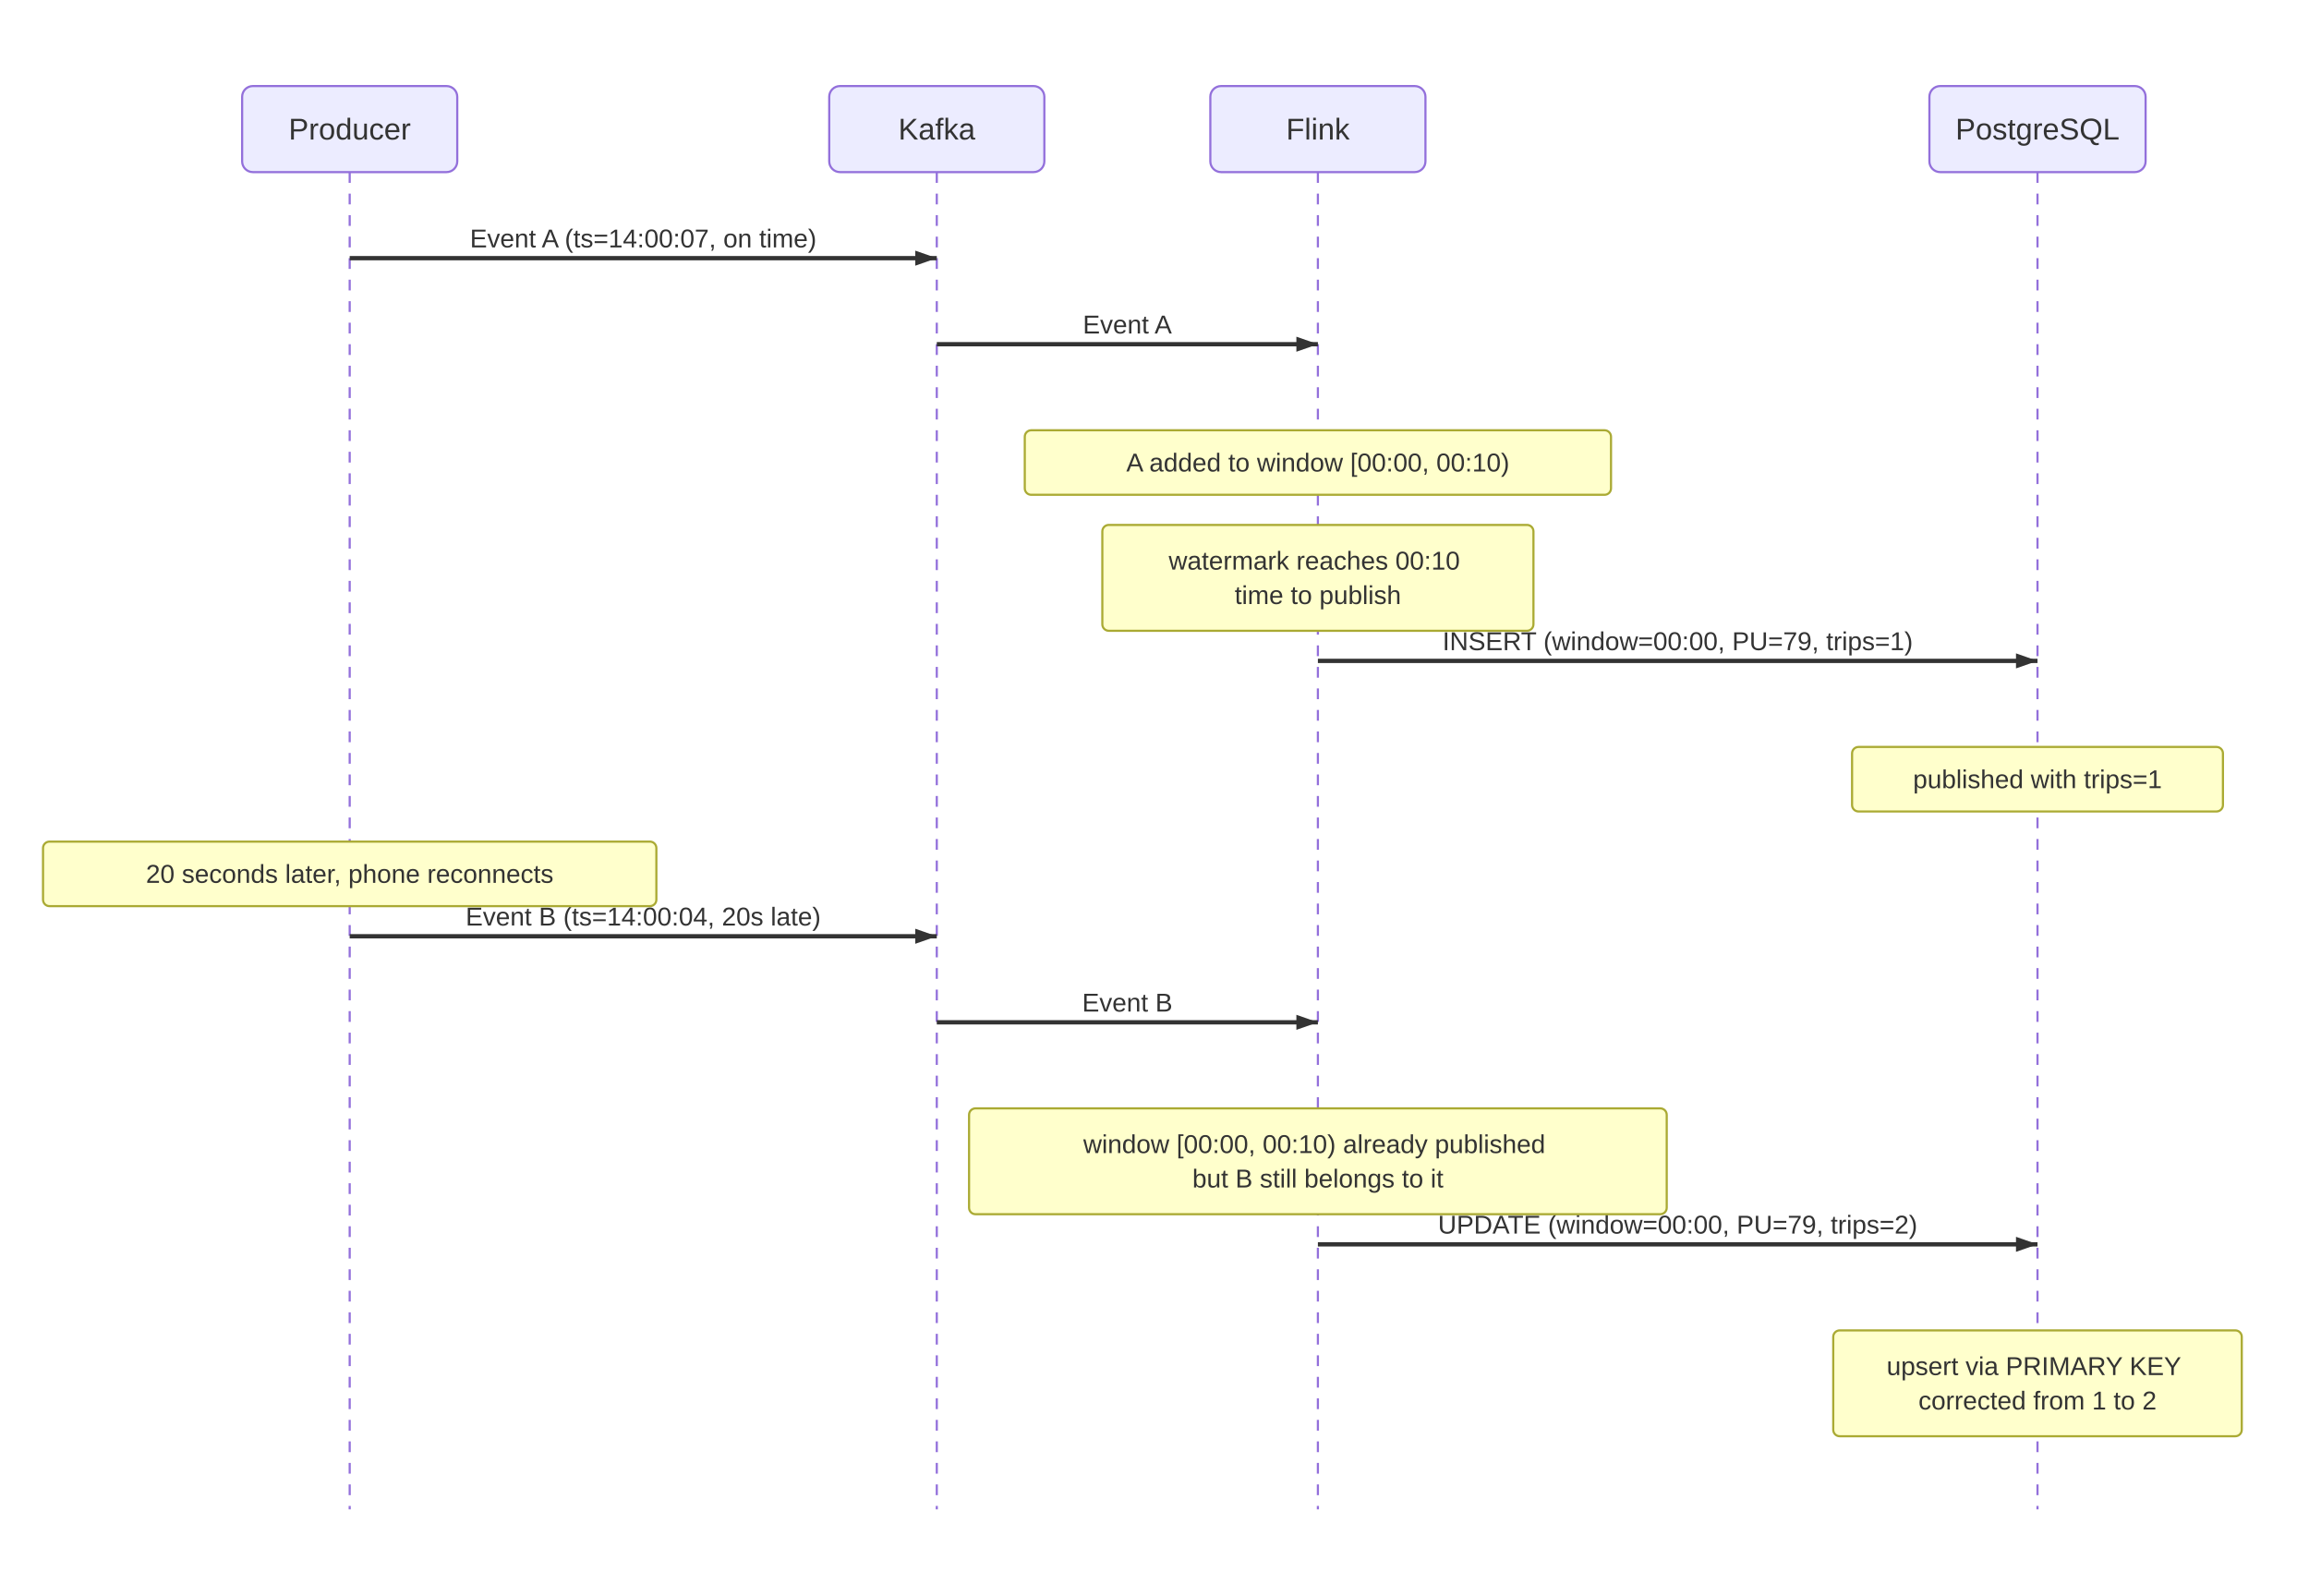
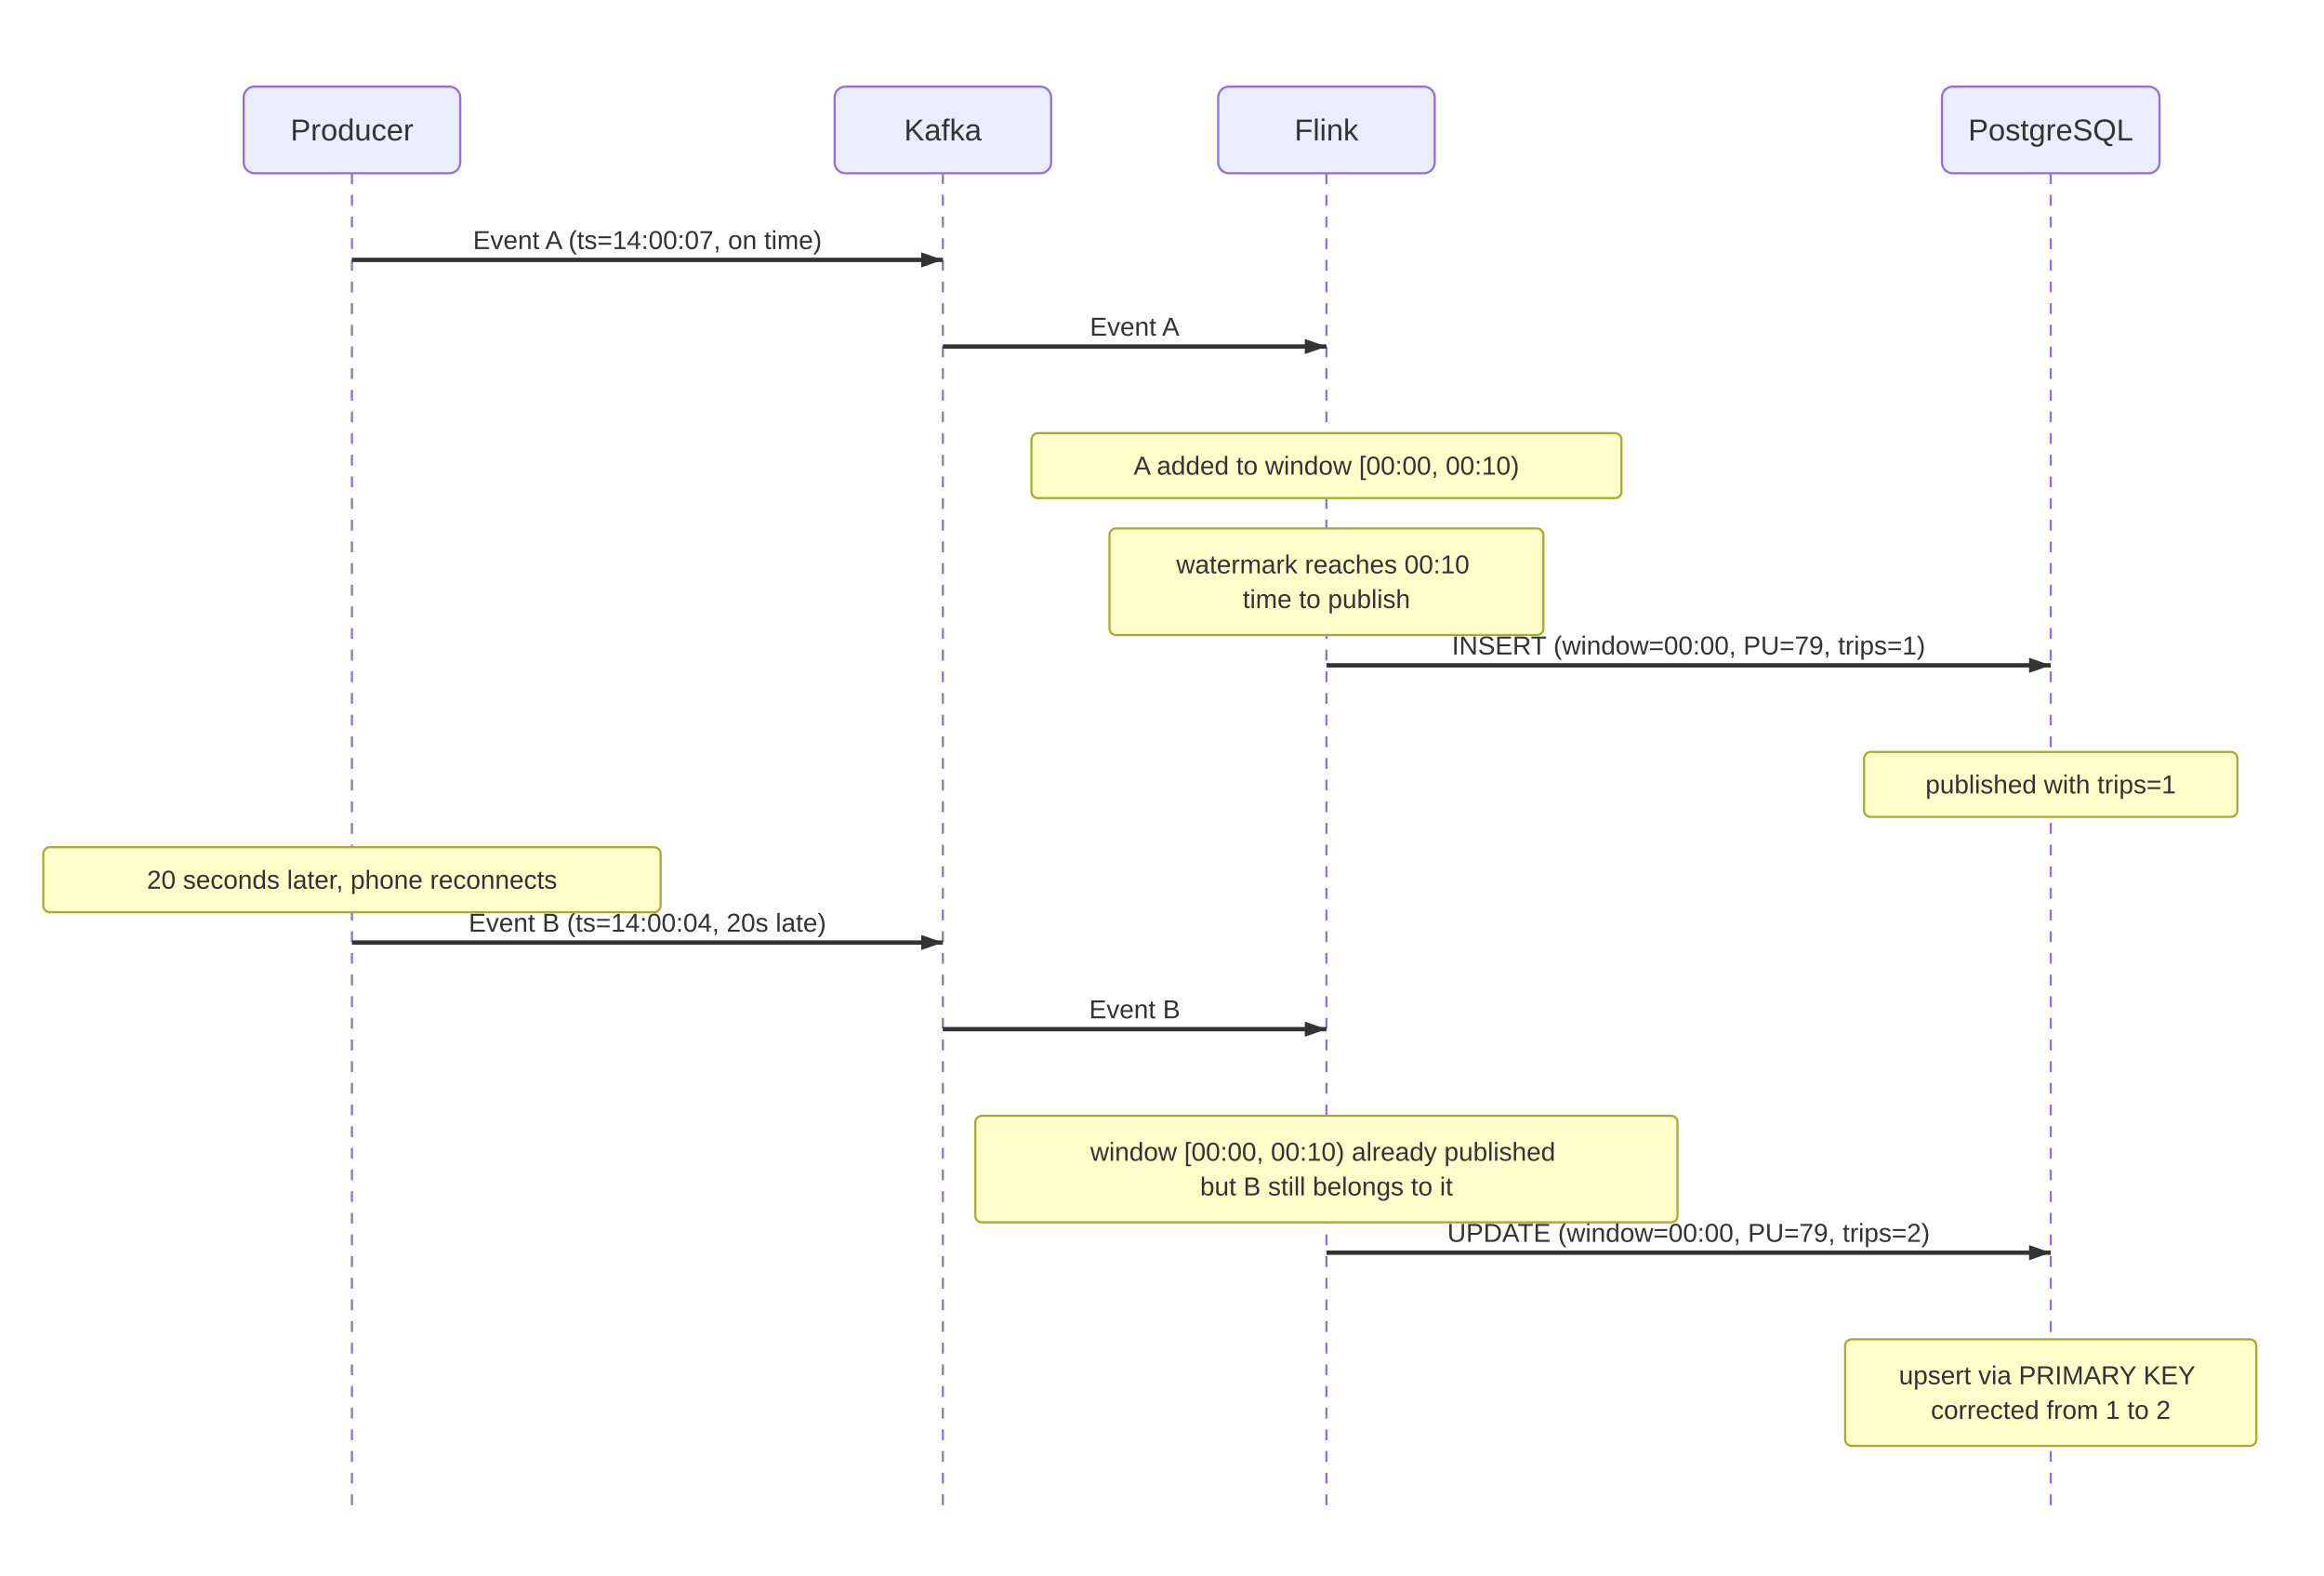
- <svg xmlns="http://www.w3.org/2000/svg" viewBox="-92.55 -20 1073.3 741.6" width="1073.3" height="741.6" style="background-color: white">
+ <svg xmlns="http://www.w3.org/2000/svg" viewBox="-92.55 -20 1073.3 727.6" width="1073.3" height="727.6" style="background-color: white">
  <defs>
    <marker id="seq-arrow" markerWidth="10" markerHeight="7" refX="10" refY="3.5" orient="auto" markerUnits="userSpaceOnUse">
      <polygon points="0 0, 10 3.5, 0 7" fill="#333333" />
    </marker>
    <marker id="seq-arrow-open" markerWidth="10" markerHeight="7" refX="10" refY="3.5" orient="auto" markerUnits="userSpaceOnUse">
      <polyline points="0 0, 10 3.5, 0 7" fill="none" stroke="#333333" stroke-width="1.5" />
    </marker>
    <marker id="seq-cross" markerWidth="10" markerHeight="10" refX="5" refY="5" orient="auto" markerUnits="userSpaceOnUse">
      <line x1="0" y1="0" x2="10" y2="10" stroke="#333333" stroke-width="2" />
      <line x1="10" y1="0" x2="0" y2="10" stroke="#333333" stroke-width="2" />
    </marker>
    <marker id="seq-async" markerWidth="10" markerHeight="7" refX="10" refY="3.5" orient="auto" markerUnits="userSpaceOnUse">
      <polyline points="0 0, 10 3.5, 0 7" fill="none" stroke="#333333" stroke-width="1.5" />
    </marker>
  </defs>
  <style>.seq-participant rect { fill: #ECECFF; stroke: #9370DB; stroke-width: 1; }
.seq-participant text { fill: #333333; font-family: "trebuchet ms", verdana, arial, sans-serif, "Apple Color Emoji", "Segoe UI Emoji", "Noto Color Emoji", "Twemoji Mozilla"; font-size: 14px; }
.seq-lifeline { stroke: #9370DB; stroke-width: 1; stroke-dasharray: 5,5; }
.seq-message line, .seq-message path { stroke: #333333; stroke-width: 2; }
.seq-message text { fill: #333333; font-family: "trebuchet ms", verdana, arial, sans-serif, "Apple Color Emoji", "Segoe UI Emoji", "Noto Color Emoji", "Twemoji Mozilla"; font-size: 12px; }
.seq-activation { fill: #ECECFF; stroke: #9370DB; stroke-width: 1; }
.seq-note rect { fill: #ffffcc; stroke: #aaaa33; stroke-width: 1; }
.seq-note text { fill: #333333; font-family: "trebuchet ms", verdana, arial, sans-serif, "Apple Color Emoji", "Segoe UI Emoji", "Noto Color Emoji", "Twemoji Mozilla"; font-size: 12px; }
.seq-fragment rect { fill: none; stroke: #9370DB; stroke-width: 1; stroke-dasharray: 3,3; }
.seq-fragment text { fill: #333333; font-family: "trebuchet ms", verdana, arial, sans-serif, "Apple Color Emoji", "Segoe UI Emoji", "Noto Color Emoji", "Twemoji Mozilla"; font-size: 11px; font-weight: bold; }
.seq-actor line, .seq-actor circle { stroke: #9370DB; stroke-width: 1; fill: none; }
.seq-actor text { fill: #333333; font-family: "trebuchet ms", verdana, arial, sans-serif, "Apple Color Emoji", "Segoe UI Emoji", "Noto Color Emoji", "Twemoji Mozilla"; font-size: 14px; }
</style>
-   <line class="seq-lifeline" x1="70" y1="60" x2="70" y2="681.6" />
-   <line class="seq-lifeline" x1="342.9" y1="60" x2="342.9" y2="681.6" />
-   <line class="seq-lifeline" x1="520.05" y1="60" x2="520.05" y2="681.6" />
-   <line class="seq-lifeline" x1="854.55" y1="60" x2="854.55" y2="681.6" />
+   <line class="seq-lifeline" x1="70" y1="60" x2="70" y2="677.6" />
+   <line class="seq-lifeline" x1="342.9" y1="60" x2="342.9" y2="677.6" />
+   <line class="seq-lifeline" x1="520.05" y1="60" x2="520.05" y2="677.6" />
+   <line class="seq-lifeline" x1="854.55" y1="60" x2="854.55" y2="677.6" />
  <g class="seq-message">
    <line x1="70" y1="100" x2="342.9" y2="100" marker-end="url(#seq-arrow)" />
    <text x="206.45" text-anchor="middle" y="95">Event A (ts=14:00:07, on time)</text>
  </g>
  <g class="seq-message">
    <line x1="342.9" y1="140" x2="520.05" y2="140" marker-end="url(#seq-arrow)" />
    <text x="431.47" text-anchor="middle" y="135">Event A</text>
  </g>
  <g class="seq-message">
    <line x1="520.05" y1="287.2" x2="854.55" y2="287.2" marker-end="url(#seq-arrow)" />
    <text x="687.3" text-anchor="middle" y="282.2">INSERT (window=00:00, PU=79, trips=1)</text>
  </g>
  <g class="seq-message">
    <line x1="70" y1="415.2" x2="342.9" y2="415.2" marker-end="url(#seq-arrow)" />
    <text x="206.45" text-anchor="middle" y="410.2">Event B (ts=14:00:04, 20s late)</text>
  </g>
  <g class="seq-message">
    <line x1="342.9" y1="455.2" x2="520.05" y2="455.2" marker-end="url(#seq-arrow)" />
    <text x="431.47" text-anchor="middle" y="450.2">Event B</text>
  </g>
  <g class="seq-message">
    <line x1="520.05" y1="558.4" x2="854.55" y2="558.4" marker-end="url(#seq-arrow)" />
    <text x="687.3" text-anchor="middle" y="553.4">UPDATE (window=00:00, PU=79, trips=2)</text>
  </g>
  <g class="seq-note">
    <rect x="383.8" y="180" width="272.5" height="30" rx="3" />
    <text text-anchor="middle" x="520.05" y="195" dominant-baseline="central">A added to window [00:00, 00:10)</text>
  </g>
  <g class="seq-note">
    <rect x="419.85" y="224" width="200.4" height="49.2" rx="3" />
    <text text-anchor="middle" x="520.05" y="240.6" dominant-baseline="central">
      <tspan x="520.05" dy="0">watermark reaches 00:10</tspan>
      <tspan x="520.05" dy="16">time to publish</tspan>
    </text>
  </g>
  <g class="seq-note">
    <rect x="768.35" y="327.2" width="172.4" height="30" rx="3" />
    <text text-anchor="middle" x="854.55" y="342.2" dominant-baseline="central">published with trips=1</text>
  </g>
  <g class="seq-note">
    <rect x="-72.55" y="371.2" width="285.1" height="30" rx="3" />
    <text text-anchor="middle" x="70" y="386.2" dominant-baseline="central">20 seconds later, phone reconnects</text>
  </g>
  <g class="seq-note">
    <rect x="357.9" y="495.2" width="324.3" height="49.2" rx="3" />
    <text text-anchor="middle" x="520.05" y="511.8" dominant-baseline="central">
      <tspan x="520.05" dy="0">window [00:00, 00:10) already published</tspan>
      <tspan x="520.05" dy="16">but B still belongs to it</tspan>
    </text>
  </g>
  <g class="seq-note">
    <rect x="759.6" y="598.4" width="189.9" height="49.2" rx="3" />
    <text text-anchor="middle" x="854.55" y="615" dominant-baseline="central">
      <tspan x="854.55" dy="0">upsert via PRIMARY KEY</tspan>
      <tspan x="854.55" dy="16">corrected from 1 to 2</tspan>
    </text>
  </g>
  <g class="seq-participant" data-participant-id="P">
    <rect x="20" y="20" width="100" height="40" rx="5" />
    <text x="70" y="40" text-anchor="middle" dominant-baseline="central">Producer</text>
  </g>
  <g class="seq-participant" data-participant-id="K">
    <rect x="292.9" y="20" width="100" height="40" rx="5" />
    <text x="342.9" y="40" text-anchor="middle" dominant-baseline="central">Kafka</text>
  </g>
  <g class="seq-participant" data-participant-id="F">
    <rect x="470.05" y="20" width="100" height="40" rx="5" />
    <text x="520.05" y="40" text-anchor="middle" dominant-baseline="central">Flink</text>
  </g>
  <g class="seq-participant" data-participant-id="PG">
    <rect x="804.3" y="20" width="100.5" height="40" rx="5" />
    <text x="854.55" y="40" text-anchor="middle" dominant-baseline="central">PostgreSQL</text>
  </g>
</svg>
